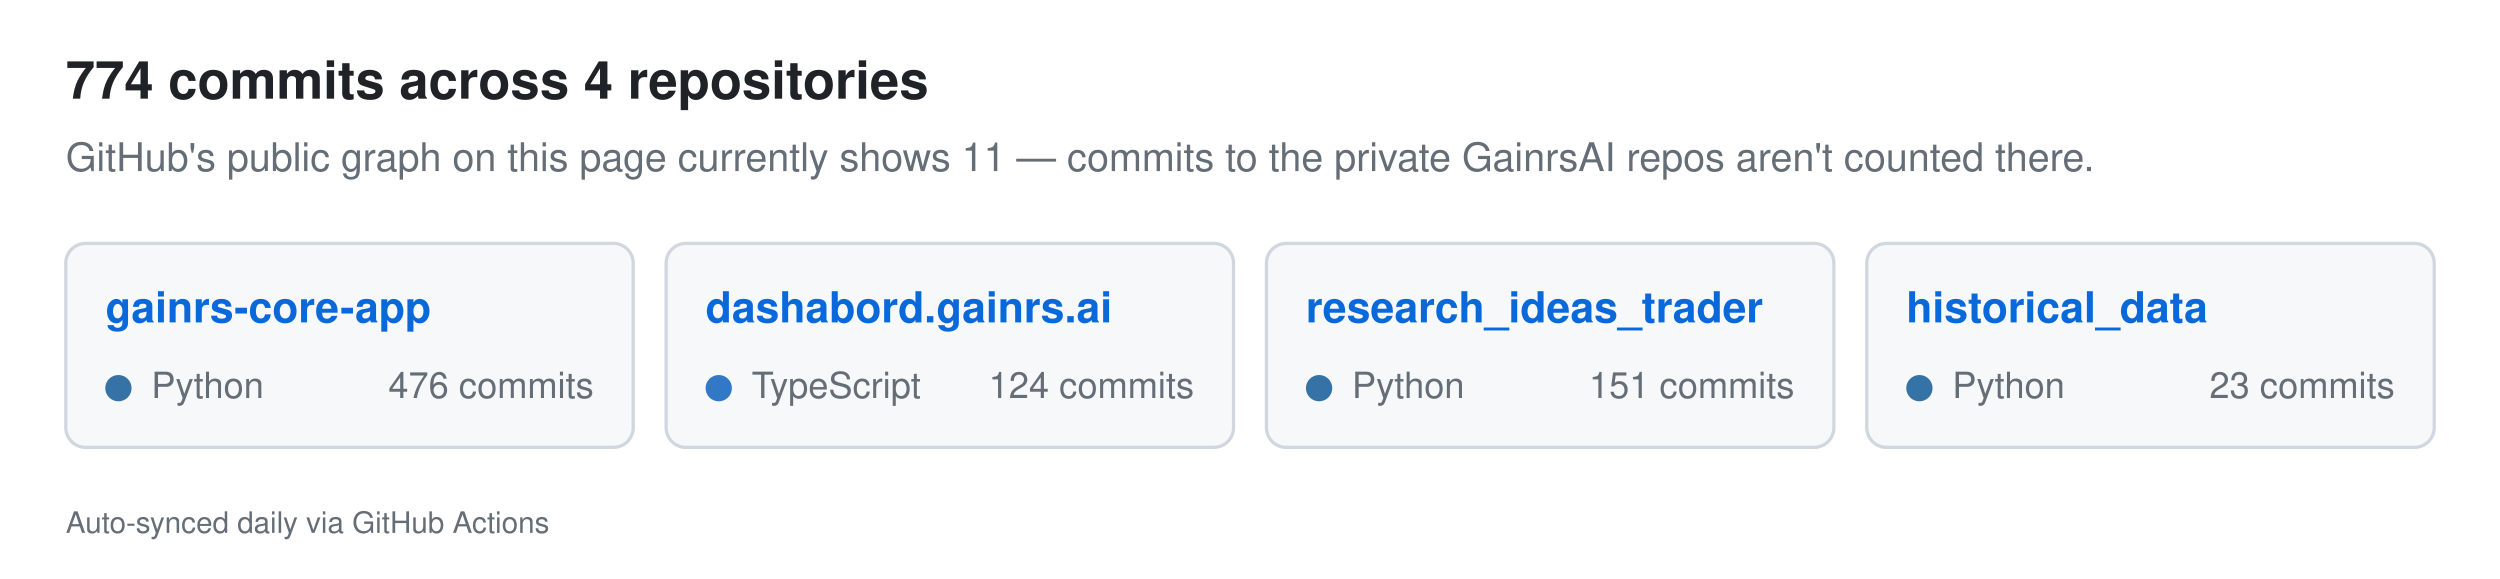
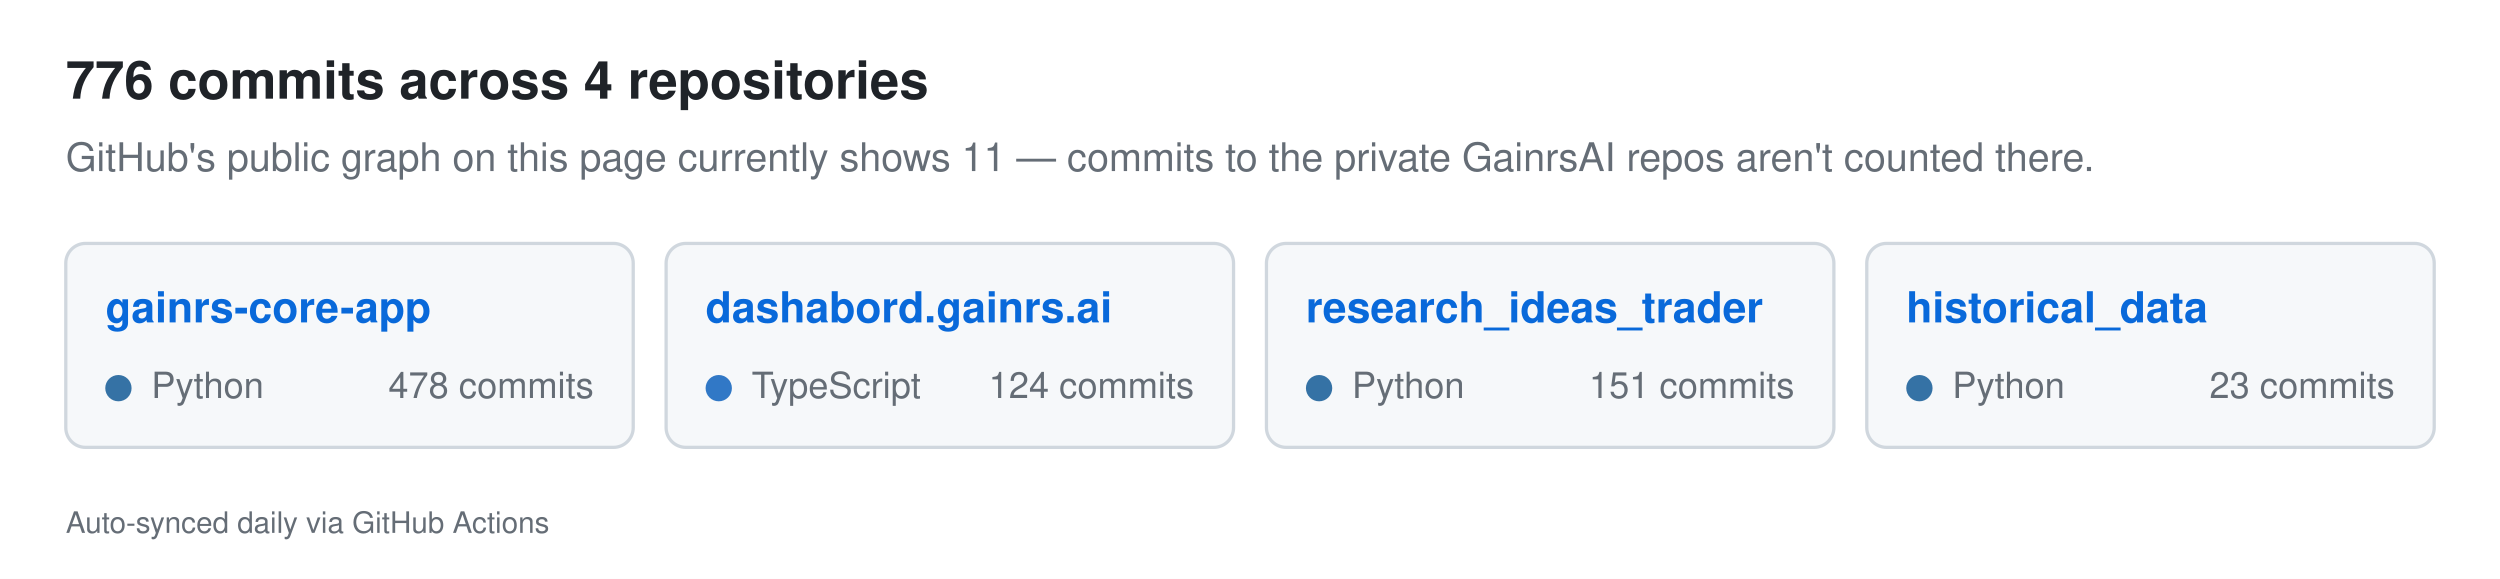
- <svg xmlns="http://www.w3.org/2000/svg" width="760" height="176" viewBox="0 0 760 176" font-family="-apple-system, BlinkMacSystemFont, 'Segoe UI', Helvetica, Arial, sans-serif" role="img" aria-label="774 commits across 4 repositories">
+ <svg xmlns="http://www.w3.org/2000/svg" width="760" height="176" viewBox="0 0 760 176" font-family="-apple-system, BlinkMacSystemFont, 'Segoe UI', Helvetica, Arial, sans-serif" role="img" aria-label="776 commits across 4 repositories">
  <rect width="760" height="176" fill="#ffffff" />
-   <text x="20" y="30" font-size="16" font-weight="600" fill="#1f2328">774 commits across 4 repositories</text>
+   <text x="20" y="30" font-size="16" font-weight="600" fill="#1f2328">776 commits across 4 repositories</text>
  <text x="20" y="52" font-size="12" fill="#656d76">GitHub's public graph on this page currently shows 11 — commits to the private GainrsAI repos aren't counted there.</text>
  <rect x="20.0" y="74" width="172.5" height="62" rx="6" fill="#f6f8fa" stroke="#d0d7de" />
  <text x="32.0" y="98" font-size="13" font-weight="600" fill="#0969da">gainrs-core-app</text>
  <circle cx="36.0" cy="118" r="4" fill="#3572A5" />
  <text x="46.0" y="121" font-size="11" fill="#656d76">Python</text>
-   <text x="180.5" y="121" font-size="11" fill="#656d76" text-anchor="end">476 commits</text>
+   <text x="180.5" y="121" font-size="11" fill="#656d76" text-anchor="end">478 commits</text>
  <rect x="202.5" y="74" width="172.5" height="62" rx="6" fill="#f6f8fa" stroke="#d0d7de" />
  <text x="214.5" y="98" font-size="13" font-weight="600" fill="#0969da">dashabord.gainrs.ai</text>
  <circle cx="218.5" cy="118" r="4" fill="#3178c6" />
  <text x="228.5" y="121" font-size="11" fill="#656d76">TypeScript</text>
  <text x="363.0" y="121" font-size="11" fill="#656d76" text-anchor="end">124 commits</text>
  <rect x="385.0" y="74" width="172.5" height="62" rx="6" fill="#f6f8fa" stroke="#d0d7de" />
  <text x="397.0" y="98" font-size="13" font-weight="600" fill="#0969da">research_ideas_trader</text>
  <circle cx="401.0" cy="118" r="4" fill="#3572A5" />
  <text x="411.0" y="121" font-size="11" fill="#656d76">Python</text>
  <text x="545.5" y="121" font-size="11" fill="#656d76" text-anchor="end">151 commits</text>
  <rect x="567.5" y="74" width="172.5" height="62" rx="6" fill="#f6f8fa" stroke="#d0d7de" />
  <text x="579.5" y="98" font-size="13" font-weight="600" fill="#0969da">historical_data</text>
  <circle cx="583.5" cy="118" r="4" fill="#3572A5" />
  <text x="593.5" y="121" font-size="11" fill="#656d76">Python</text>
  <text x="728.0" y="121" font-size="11" fill="#656d76" text-anchor="end">23 commits</text>
  <text x="20" y="162" font-size="9" fill="#656d76">Auto-synced daily via GitHub Actions</text>
</svg>
